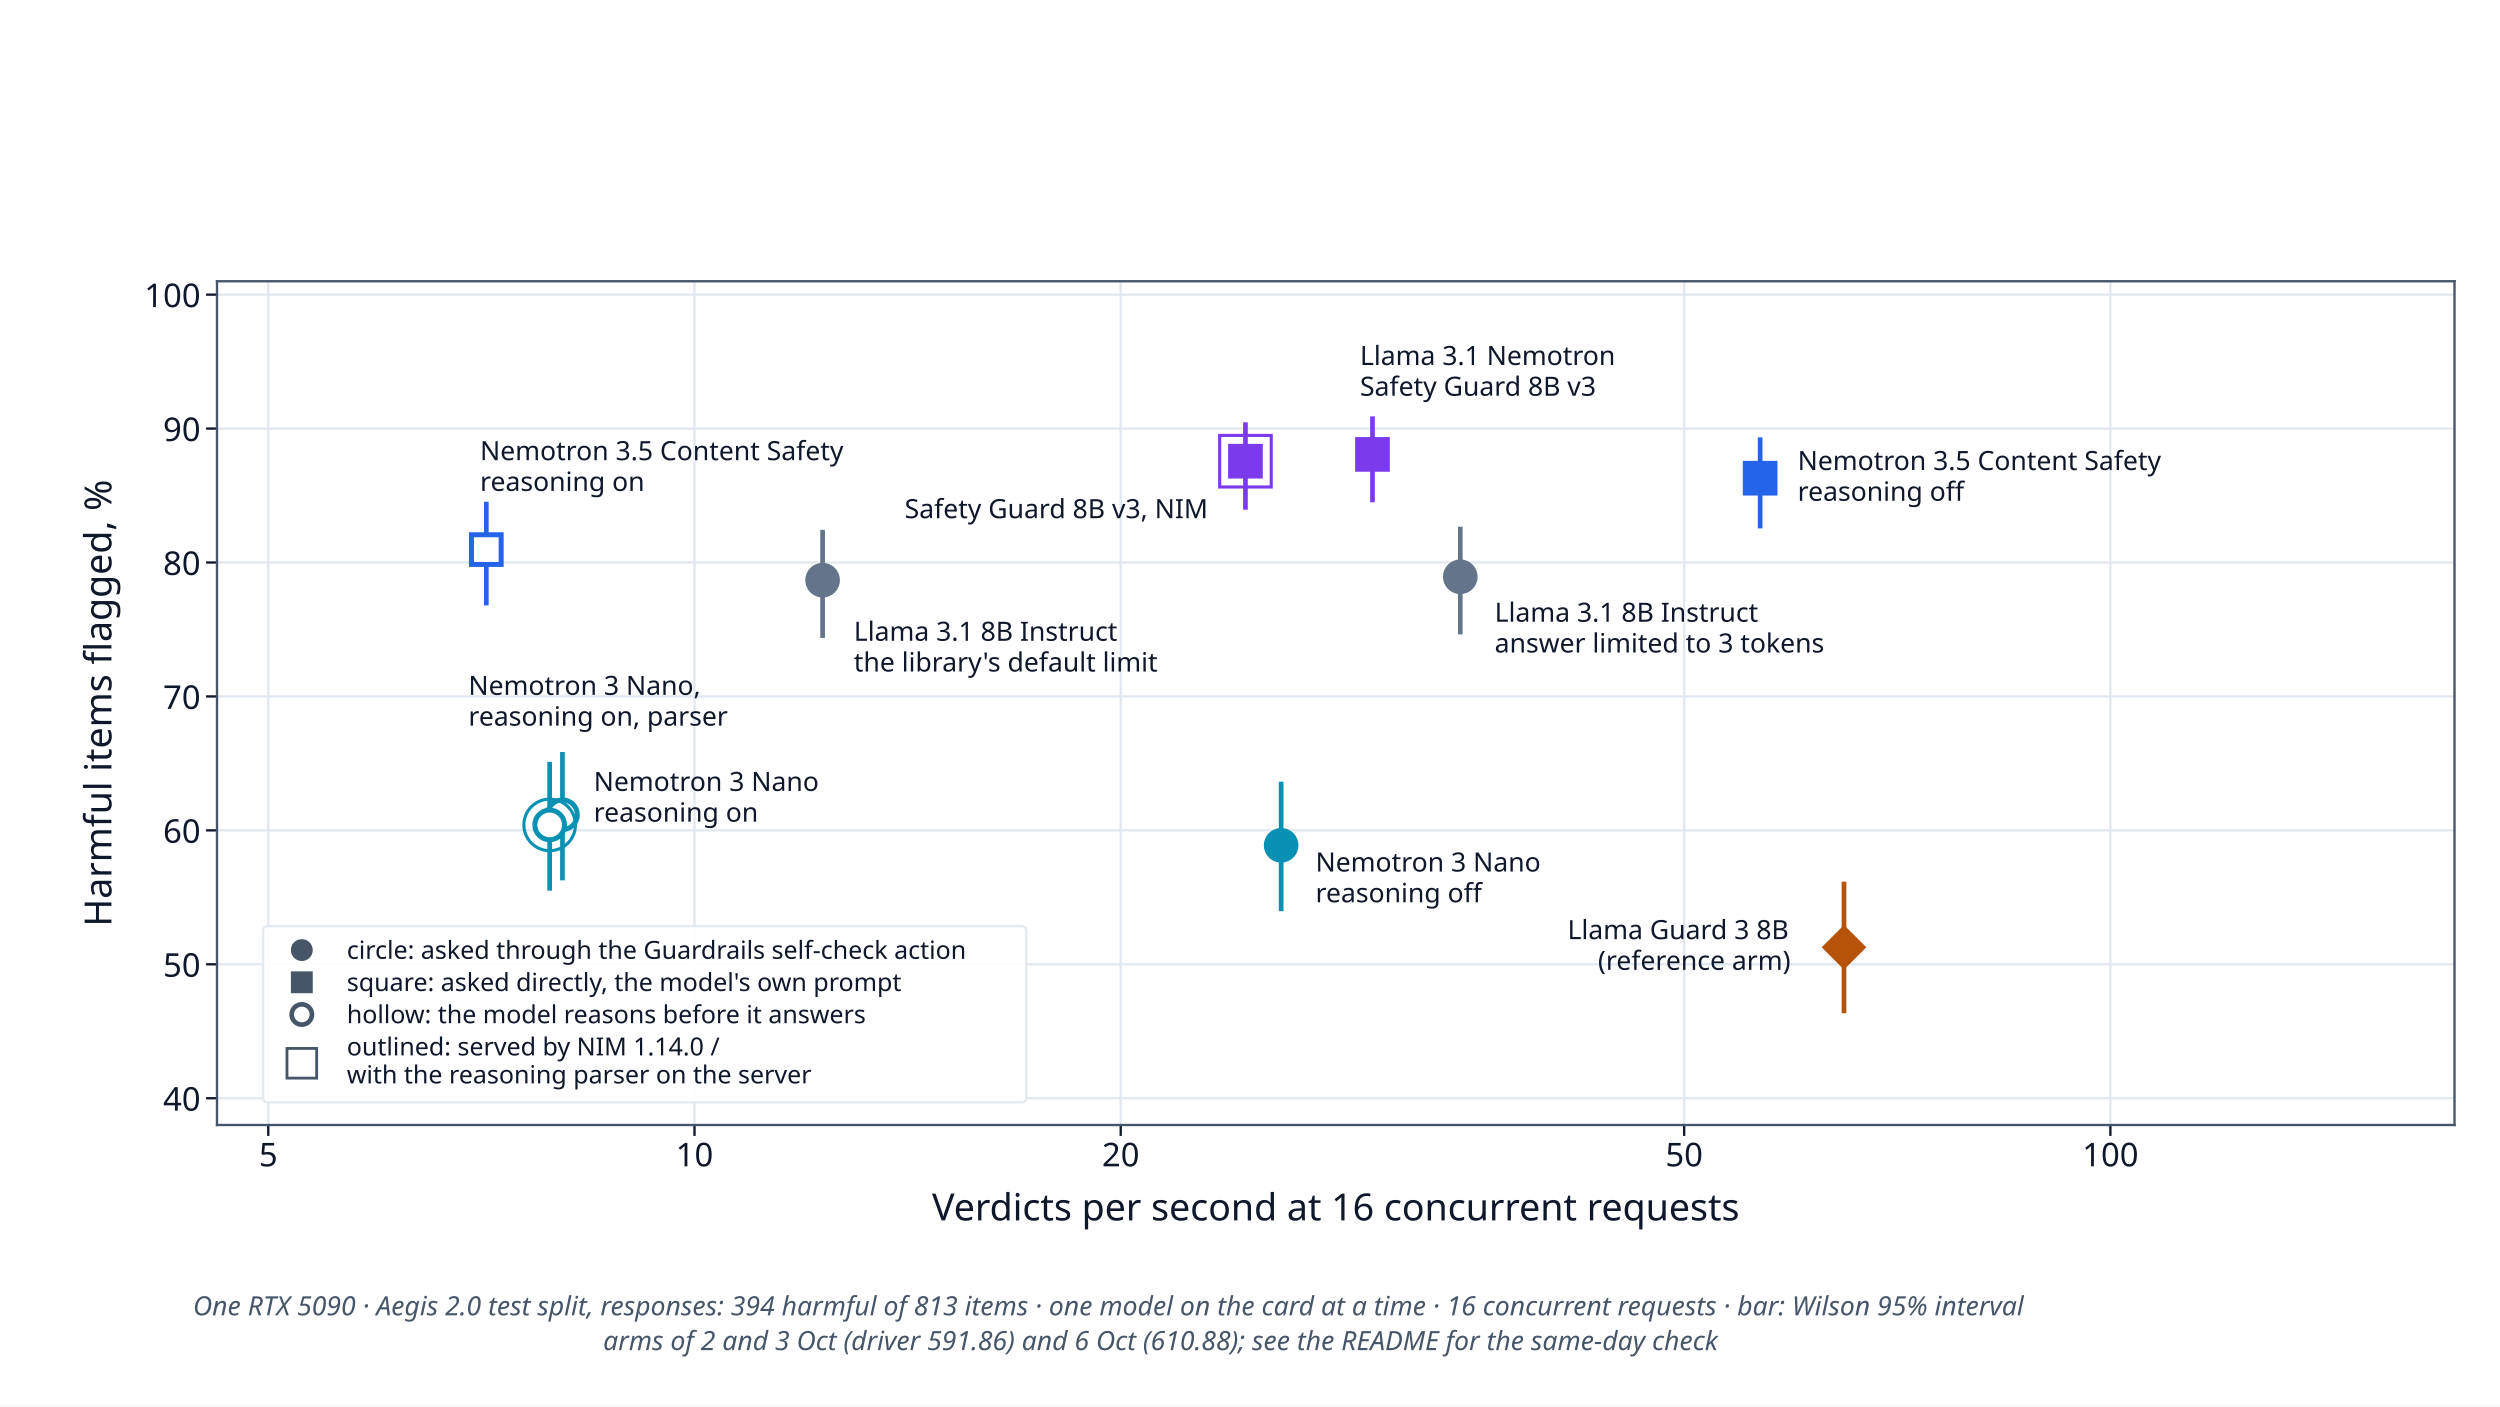
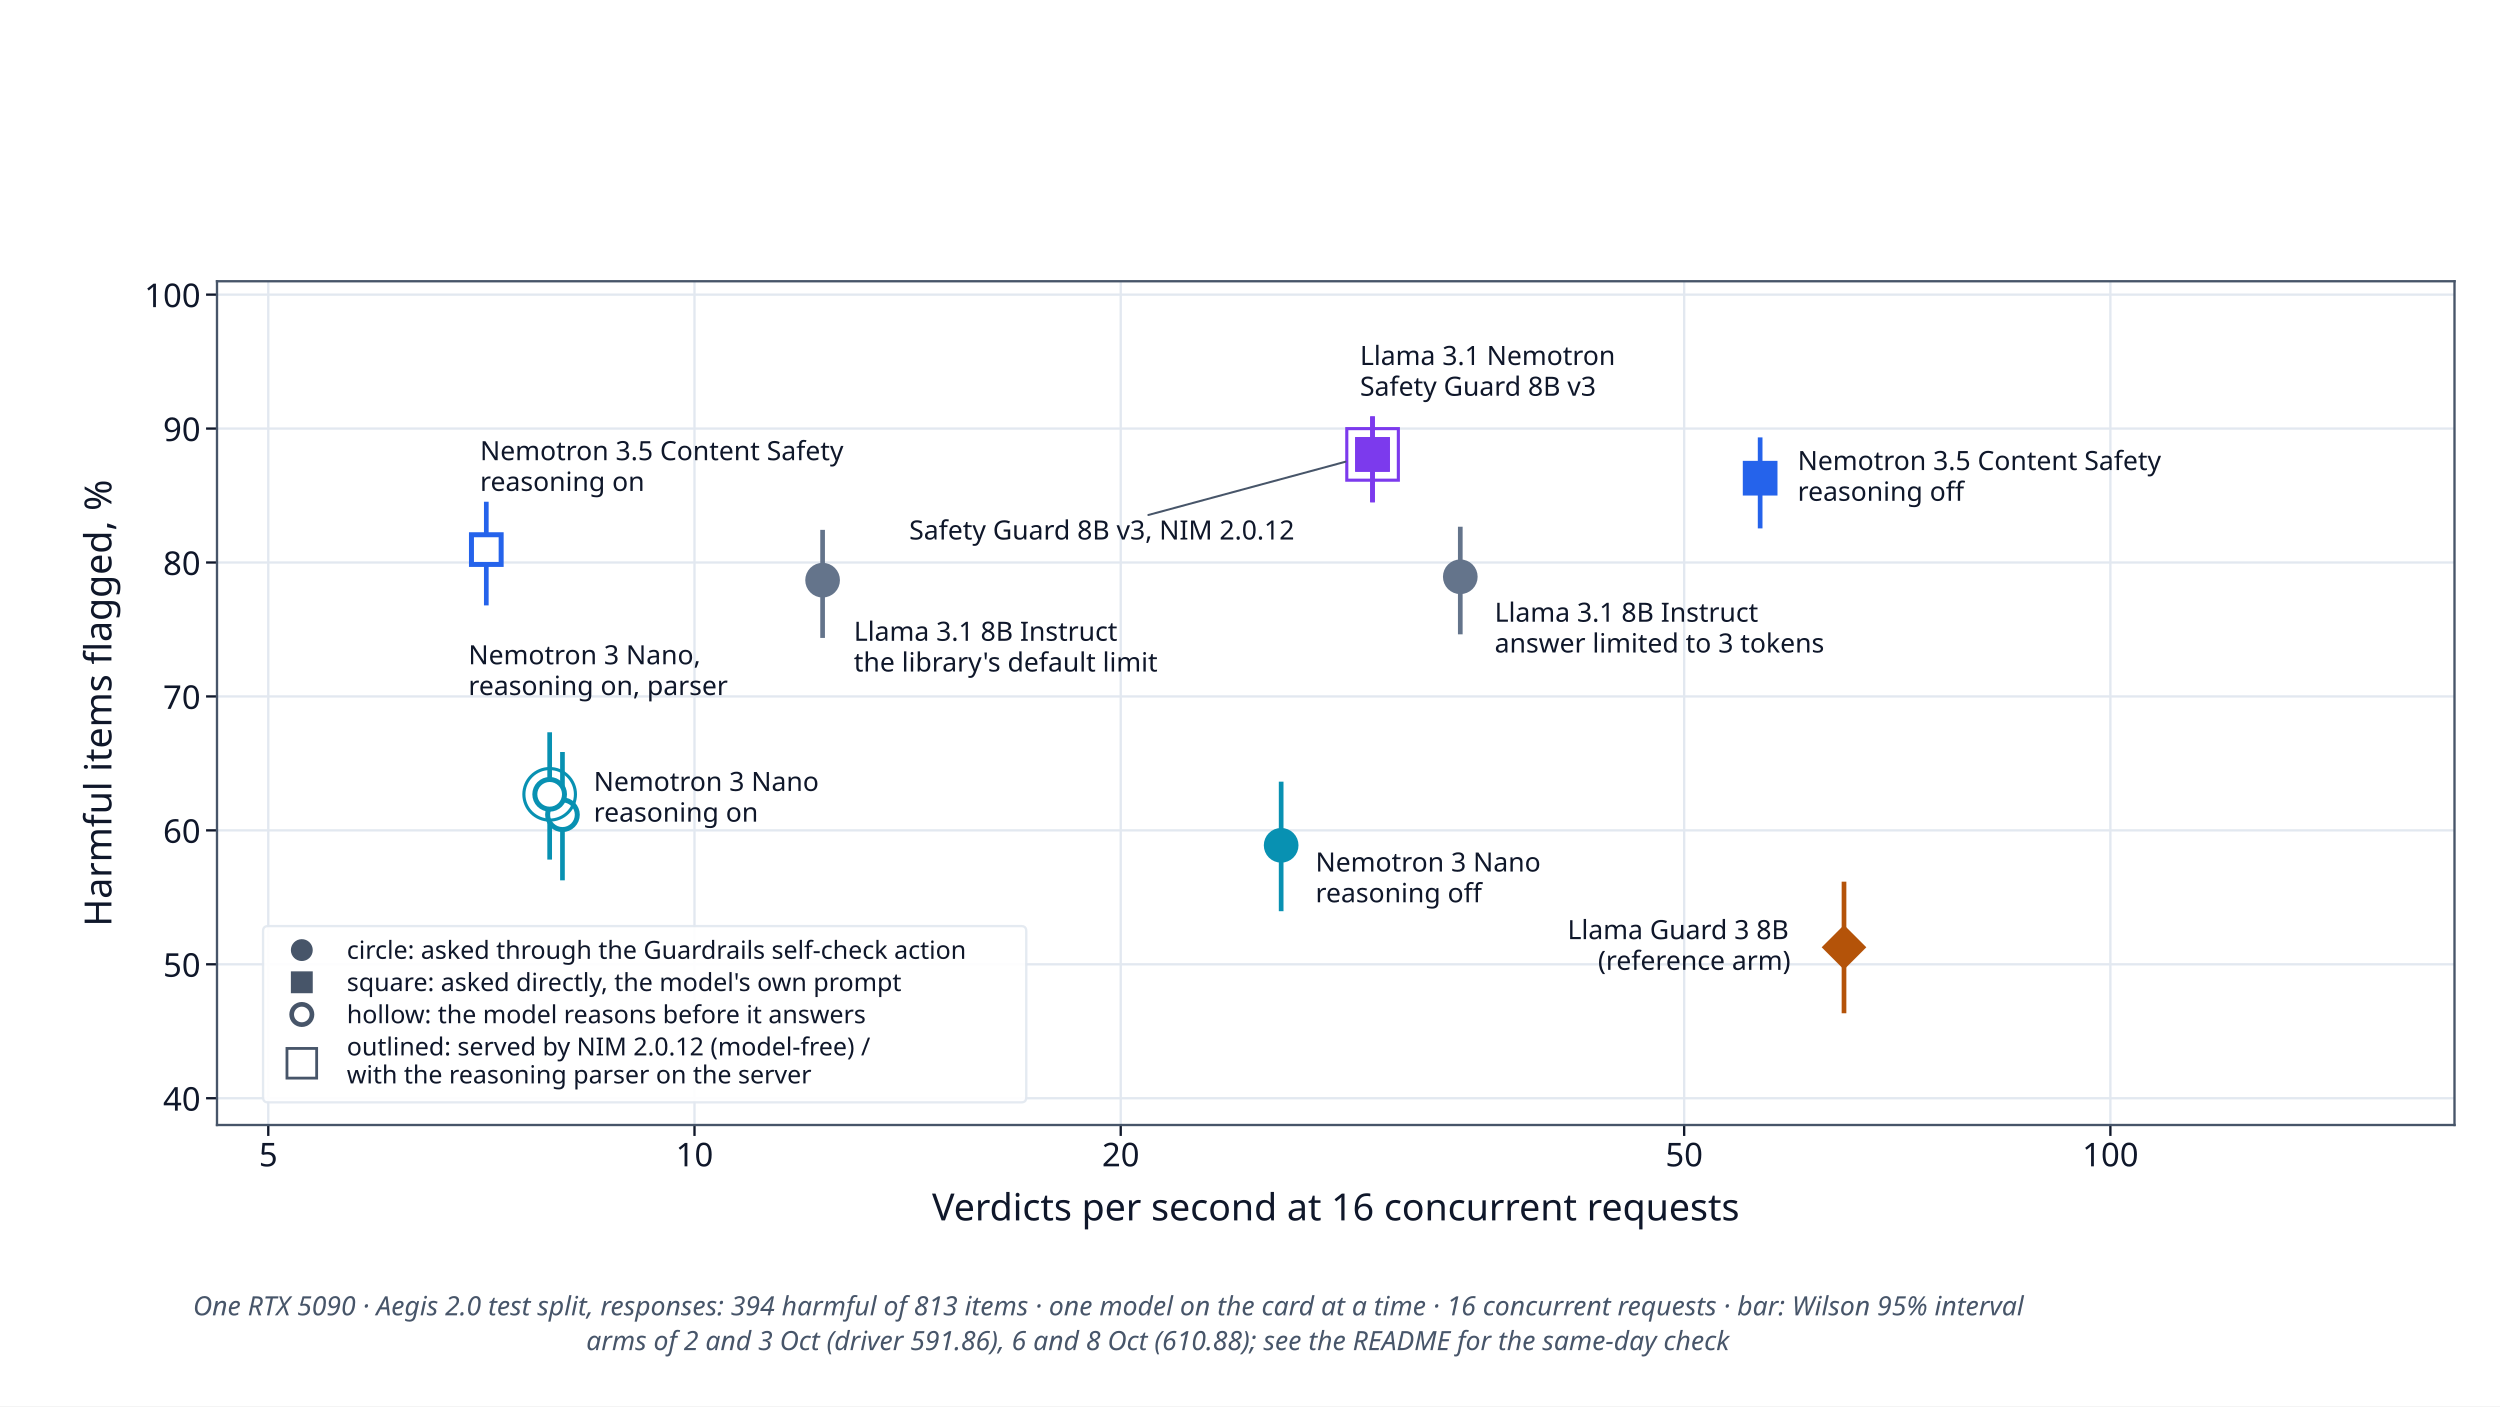
<svg xmlns="http://www.w3.org/2000/svg" xmlns:xlink="http://www.w3.org/1999/xlink" width="1600" height="900" viewBox="0 0 1600 900" version="1.1">
  <defs>
    <style type="text/css">*{stroke-linejoin: round; stroke-linecap: butt}</style>
  </defs>
  <g id="figure_1">
    <g id="patch_1">
      <path d="M 0 900  L 1600 900  L 1600 0  L 0 0  z " style="fill: #ffffff" />
    </g>
    <g id="axes_1">
      <g id="patch_2">
        <path d="M 138.88 720  L 1570.88 720  L 1570.88 180  L 138.88 180  z " style="fill: #ffffff" />
      </g>
      <g id="matplotlib.axis_1">
        <g id="xtick_1">
          <g id="line2d_1">
            <path d="M 171.694 720  L 171.694 180  " clip-path="url(#p97b2269379)" style="fill: none; stroke: #e2e8f0; stroke-width: 1.5; stroke-linecap: square" />
          </g>
          <g id="line2d_2">
            <defs>
              <path id="m2c2556c2d8" d="M 0 0  L 0 7  " style="stroke: #0f172a; stroke-width: 1.5" />
            </defs>
            <g>
              <use xlink:href="#m2c2556c2d8" x="171.694" y="720" style="fill: #0f172a; stroke: #0f172a; stroke-width: 1.5" />
            </g>
          </g>
          <g id="text_1">
            <text style="font-size: 21px; font-family: 'Space Grotesk', sans-serif; text-anchor: middle; fill: #0f172a" x="171.694" y="746.457" transform="rotate(-0 171.6943 746.4567)">5</text>
          </g>
        </g>
        <g id="xtick_2">
          <g id="line2d_3">
            <path d="M 444.478 720  L 444.478 180  " clip-path="url(#p97b2269379)" style="fill: none; stroke: #e2e8f0; stroke-width: 1.5; stroke-linecap: square" />
          </g>
          <g id="line2d_4">
            <g>
              <use xlink:href="#m2c2556c2d8" x="444.478" y="720" style="fill: #0f172a; stroke: #0f172a; stroke-width: 1.5" />
            </g>
          </g>
          <g id="text_2">
            <text style="font-size: 21px; font-family: 'Space Grotesk', sans-serif; text-anchor: middle; fill: #0f172a" x="444.478" y="746.457" transform="rotate(-0 444.4782 746.4567)">10</text>
          </g>
        </g>
        <g id="xtick_3">
          <g id="line2d_5">
            <path d="M 717.262 720  L 717.262 180  " clip-path="url(#p97b2269379)" style="fill: none; stroke: #e2e8f0; stroke-width: 1.5; stroke-linecap: square" />
          </g>
          <g id="line2d_6">
            <g>
              <use xlink:href="#m2c2556c2d8" x="717.262" y="720" style="fill: #0f172a; stroke: #0f172a; stroke-width: 1.5" />
            </g>
          </g>
          <g id="text_3">
            <text style="font-size: 21px; font-family: 'Space Grotesk', sans-serif; text-anchor: middle; fill: #0f172a" x="717.262" y="746.457" transform="rotate(-0 717.2621 746.4567)">20</text>
          </g>
        </g>
        <g id="xtick_4">
          <g id="line2d_7">
            <path d="M 1077.863 720  L 1077.863 180  " clip-path="url(#p97b2269379)" style="fill: none; stroke: #e2e8f0; stroke-width: 1.5; stroke-linecap: square" />
          </g>
          <g id="line2d_8">
            <g>
              <use xlink:href="#m2c2556c2d8" x="1077.863" y="720" style="fill: #0f172a; stroke: #0f172a; stroke-width: 1.5" />
            </g>
          </g>
          <g id="text_4">
            <text style="font-size: 21px; font-family: 'Space Grotesk', sans-serif; text-anchor: middle; fill: #0f172a" x="1077.863" y="746.457" transform="rotate(-0 1077.863 746.4567)">50</text>
          </g>
        </g>
        <g id="xtick_5">
          <g id="line2d_9">
            <path d="M 1350.647 720  L 1350.647 180  " clip-path="url(#p97b2269379)" style="fill: none; stroke: #e2e8f0; stroke-width: 1.5; stroke-linecap: square" />
          </g>
          <g id="line2d_10">
            <g>
              <use xlink:href="#m2c2556c2d8" x="1350.647" y="720" style="fill: #0f172a; stroke: #0f172a; stroke-width: 1.5" />
            </g>
          </g>
          <g id="text_5">
            <text style="font-size: 21px; font-family: 'Space Grotesk', sans-serif; text-anchor: middle; fill: #0f172a" x="1350.647" y="746.457" transform="rotate(-0 1350.647 746.4567)">100</text>
          </g>
        </g>
        <g id="text_6">
          <text style="font-size: 24px; font-family: 'Space Grotesk', sans-serif; text-anchor: middle; fill: #0f172a" x="854.88" y="781.06" transform="rotate(-0 854.88 781.0603)">Verdicts per second at 16 concurrent requests</text>
        </g>
      </g>
      <g id="matplotlib.axis_2">
        <g id="ytick_1">
          <g id="line2d_11">
            <path d="M 138.88 702.857  L 1570.88 702.857  " clip-path="url(#p97b2269379)" style="fill: none; stroke: #e2e8f0; stroke-width: 1.5; stroke-linecap: square" />
          </g>
          <g id="line2d_12">
            <defs>
              <path id="m90295307e1" d="M 0 0  L -7 0  " style="stroke: #0f172a; stroke-width: 1.5" />
            </defs>
            <g>
              <use xlink:href="#m90295307e1" x="138.88" y="702.857" style="fill: #0f172a; stroke: #0f172a; stroke-width: 1.5" />
            </g>
          </g>
          <g id="text_7">
            <text style="font-size: 21px; font-family: 'Space Grotesk', sans-serif; text-anchor: end; fill: #0f172a" x="128.38" y="710.836" transform="rotate(-0 128.38 710.8355)">40</text>
          </g>
        </g>
        <g id="ytick_2">
          <g id="line2d_13">
            <path d="M 138.88 617.143  L 1570.88 617.143  " clip-path="url(#p97b2269379)" style="fill: none; stroke: #e2e8f0; stroke-width: 1.5; stroke-linecap: square" />
          </g>
          <g id="line2d_14">
            <g>
              <use xlink:href="#m90295307e1" x="138.88" y="617.143" style="fill: #0f172a; stroke: #0f172a; stroke-width: 1.5" />
            </g>
          </g>
          <g id="text_8">
            <text style="font-size: 21px; font-family: 'Space Grotesk', sans-serif; text-anchor: end; fill: #0f172a" x="128.38" y="625.121" transform="rotate(-0 128.38 625.1212)">50</text>
          </g>
        </g>
        <g id="ytick_3">
          <g id="line2d_15">
            <path d="M 138.88 531.429  L 1570.88 531.429  " clip-path="url(#p97b2269379)" style="fill: none; stroke: #e2e8f0; stroke-width: 1.5; stroke-linecap: square" />
          </g>
          <g id="line2d_16">
            <g>
              <use xlink:href="#m90295307e1" x="138.88" y="531.429" style="fill: #0f172a; stroke: #0f172a; stroke-width: 1.5" />
            </g>
          </g>
          <g id="text_9">
            <text style="font-size: 21px; font-family: 'Space Grotesk', sans-serif; text-anchor: end; fill: #0f172a" x="128.38" y="539.407" transform="rotate(-0 128.38 539.4069)">60</text>
          </g>
        </g>
        <g id="ytick_4">
          <g id="line2d_17">
            <path d="M 138.88 445.714  L 1570.88 445.714  " clip-path="url(#p97b2269379)" style="fill: none; stroke: #e2e8f0; stroke-width: 1.5; stroke-linecap: square" />
          </g>
          <g id="line2d_18">
            <g>
              <use xlink:href="#m90295307e1" x="138.88" y="445.714" style="fill: #0f172a; stroke: #0f172a; stroke-width: 1.5" />
            </g>
          </g>
          <g id="text_10">
            <text style="font-size: 21px; font-family: 'Space Grotesk', sans-serif; text-anchor: end; fill: #0f172a" x="128.38" y="453.693" transform="rotate(-0 128.38 453.6926)">70</text>
          </g>
        </g>
        <g id="ytick_5">
          <g id="line2d_19">
            <path d="M 138.88 360  L 1570.88 360  " clip-path="url(#p97b2269379)" style="fill: none; stroke: #e2e8f0; stroke-width: 1.5; stroke-linecap: square" />
          </g>
          <g id="line2d_20">
            <g>
              <use xlink:href="#m90295307e1" x="138.88" y="360" style="fill: #0f172a; stroke: #0f172a; stroke-width: 1.5" />
            </g>
          </g>
          <g id="text_11">
            <text style="font-size: 21px; font-family: 'Space Grotesk', sans-serif; text-anchor: end; fill: #0f172a" x="128.38" y="367.978" transform="rotate(-0 128.38 367.9784)">80</text>
          </g>
        </g>
        <g id="ytick_6">
          <g id="line2d_21">
            <path d="M 138.88 274.286  L 1570.88 274.286  " clip-path="url(#p97b2269379)" style="fill: none; stroke: #e2e8f0; stroke-width: 1.5; stroke-linecap: square" />
          </g>
          <g id="line2d_22">
            <g>
              <use xlink:href="#m90295307e1" x="138.88" y="274.286" style="fill: #0f172a; stroke: #0f172a; stroke-width: 1.5" />
            </g>
          </g>
          <g id="text_12">
            <text style="font-size: 21px; font-family: 'Space Grotesk', sans-serif; text-anchor: end; fill: #0f172a" x="128.38" y="282.264" transform="rotate(-0 128.38 282.2641)">90</text>
          </g>
        </g>
        <g id="ytick_7">
          <g id="line2d_23">
            <path d="M 138.88 188.571  L 1570.88 188.571  " clip-path="url(#p97b2269379)" style="fill: none; stroke: #e2e8f0; stroke-width: 1.5; stroke-linecap: square" />
          </g>
          <g id="line2d_24">
            <g>
              <use xlink:href="#m90295307e1" x="138.88" y="188.571" style="fill: #0f172a; stroke: #0f172a; stroke-width: 1.5" />
            </g>
          </g>
          <g id="text_13">
            <text style="font-size: 21px; font-family: 'Space Grotesk', sans-serif; text-anchor: end; fill: #0f172a" x="128.38" y="196.55" transform="rotate(-0 128.38 196.5498)">100</text>
          </g>
        </g>
        <g id="text_14">
          <text style="font-size: 24px; font-family: 'Space Grotesk', sans-serif; text-anchor: middle; fill: #0f172a" x="71.305" y="450" transform="rotate(-90 71.305 450)">Harmful items flagged, %</text>
        </g>
      </g>
      <g id="line2d_25">
        <path d="M 934.585 405.961  L 934.585 337.103  " clip-path="url(#p97b2269379)" style="fill: none; stroke: #64748b; stroke-width: 3" />
      </g>
      <g id="line2d_26">
        <path d="M 526.463 408.264  L 526.463 339.109  " clip-path="url(#p97b2269379)" style="fill: none; stroke: #64748b; stroke-width: 3" />
      </g>
      <g id="line2d_27">
        <path d="M 359.975 563.405  L 359.975 481.286  " clip-path="url(#p97b2269379)" style="fill: none; stroke: #0891b2; stroke-width: 3" />
      </g>
      <g id="line2d_28">
        <path d="M 819.938 583.185  L 819.938 500.286  " clip-path="url(#p97b2269379)" style="fill: none; stroke: #0891b2; stroke-width: 3" />
      </g>
      <g id="line2d_29">
        <path d="M 1126.491 338.173  L 1126.491 279.931  " clip-path="url(#p97b2269379)" style="fill: none; stroke: #2563eb; stroke-width: 3" />
      </g>
      <g id="line2d_30">
        <path d="M 311.236 387.461  L 311.236 321.131  " clip-path="url(#p97b2269379)" style="fill: none; stroke: #2563eb; stroke-width: 3" />
      </g>
      <g id="line2d_31">
        <path d="M 878.387 321.452  L 878.387 266.489  " clip-path="url(#p97b2269379)" style="fill: none; stroke: #7c3aed; stroke-width: 3" />
      </g>
      <g id="line2d_32">
        <path d="M 1180.162 648.47  L 1180.162 564.271  " clip-path="url(#p97b2269379)" style="fill: none; stroke: #b45309; stroke-width: 3" />
      </g>
      <g id="line2d_33">
-         <path d="M 797.089 326.247  L 797.089 270.312  " clip-path="url(#p97b2269379)" style="fill: none; stroke: #7c3aed; stroke-width: 3" />
+         <path d="M 351.785 550.166  L 351.785 468.671  " clip-path="url(#p97b2269379)" style="fill: none; stroke: #0891b2; stroke-width: 3" />
      </g>
      <g id="line2d_34">
-         <path d="M 351.785 570.009  L 351.785 487.609  " clip-path="url(#p97b2269379)" style="fill: none; stroke: #0891b2; stroke-width: 3" />
+         <path d="M 878.446 321.452  L 878.446 266.489  " clip-path="url(#p97b2269379)" style="fill: none; stroke: #7c3aed; stroke-width: 3" />
      </g>
      <g id="patch_3">
        <path d="M 138.88 720  L 138.88 180  " style="fill: none; stroke: #475569; stroke-width: 1.5; stroke-linejoin: miter; stroke-linecap: square" />
      </g>
      <g id="patch_4">
        <path d="M 1570.88 720  L 1570.88 180  " style="fill: none; stroke: #475569; stroke-width: 1.5; stroke-linejoin: miter; stroke-linecap: square" />
      </g>
      <g id="patch_5">
        <path d="M 138.88 720  L 1570.88 720  " style="fill: none; stroke: #475569; stroke-width: 1.5; stroke-linejoin: miter; stroke-linecap: square" />
      </g>
      <g id="patch_6">
        <path d="M 138.88 180  L 1570.88 180  " style="fill: none; stroke: #475569; stroke-width: 1.5; stroke-linejoin: miter; stroke-linecap: square" />
      </g>
      <g id="line2d_35">
        <defs>
          <path id="m4cd215f87e" d="M 0 9.5  C 2.519 9.5 4.936 8.499 6.718 6.718  C 8.499 4.936 9.5 2.519 9.5 0  C 9.5 -2.519 8.499 -4.936 6.718 -6.718  C 4.936 -8.499 2.519 -9.5 0 -9.5  C -2.519 -9.5 -4.936 -8.499 -6.718 -6.718  C -8.499 -4.936 -9.5 -2.519 -9.5 0  C -9.5 2.519 -8.499 4.936 -6.718 6.718  C -4.936 8.499 -2.519 9.5 0 9.5  z " style="stroke: #64748b; stroke-width: 3.2" />
        </defs>
        <g clip-path="url(#p97b2269379)">
          <use xlink:href="#m4cd215f87e" x="934.585" y="369.137" style="fill: #64748b; stroke: #64748b; stroke-width: 3.2" />
        </g>
      </g>
      <g id="text_15">
        <text style="font-size: 17px; font-family: 'Space Grotesk', sans-serif; fill: #0f172a" transform="translate(956.5849 397.9194)">Llama 3.1 8B Instruct</text>
        <text style="font-size: 17px; font-family: 'Space Grotesk', sans-serif; fill: #0f172a" transform="translate(956.5849 417.6016)">answer limited to 3 tokens</text>
      </g>
      <g id="line2d_36">
        <g clip-path="url(#p97b2269379)">
          <use xlink:href="#m4cd215f87e" x="526.463" y="371.313" style="fill: #64748b; stroke: #64748b; stroke-width: 3.2" />
        </g>
      </g>
      <g id="text_16">
        <text style="font-size: 17px; font-family: 'Space Grotesk', sans-serif; fill: #0f172a" transform="translate(546.4631 410.0949)">Llama 3.1 8B Instruct</text>
        <text style="font-size: 17px; font-family: 'Space Grotesk', sans-serif; fill: #0f172a" transform="translate(546.4631 429.7771)">the library's default limit</text>
      </g>
      <g id="line2d_37">
        <defs>
          <path id="m36b922b8f1" d="M 0 9.5  C 2.519 9.5 4.936 8.499 6.718 6.718  C 8.499 4.936 9.5 2.519 9.5 0  C 9.5 -2.519 8.499 -4.936 6.718 -6.718  C 4.936 -8.499 2.519 -9.5 0 -9.5  C -2.519 -9.5 -4.936 -8.499 -6.718 -6.718  C -8.499 -4.936 -9.5 -2.519 -9.5 0  C -9.5 2.519 -8.499 4.936 -6.718 6.718  C -4.936 8.499 -2.519 9.5 0 9.5  z " style="stroke: #0891b2; stroke-width: 3.2" />
        </defs>
        <g clip-path="url(#p97b2269379)">
          <use xlink:href="#m36b922b8f1" x="359.975" y="521.421" style="fill: #ffffff; stroke: #0891b2; stroke-width: 3.2" />
        </g>
      </g>
      <g id="text_17">
        <text style="font-size: 17px; font-family: 'Space Grotesk', sans-serif; fill: #0f172a" transform="translate(379.9747 506.2037)">Nemotron 3 Nano</text>
        <text style="font-size: 17px; font-family: 'Space Grotesk', sans-serif; fill: #0f172a" transform="translate(379.9747 525.8859)">reasoning on</text>
      </g>
      <g id="line2d_38">
        <defs>
          <path id="mce63f2d6fa" d="M 0 9.5  C 2.519 9.5 4.936 8.499 6.718 6.718  C 8.499 4.936 9.5 2.519 9.5 0  C 9.5 -2.519 8.499 -4.936 6.718 -6.718  C 4.936 -8.499 2.519 -9.5 0 -9.5  C -2.519 -9.5 -4.936 -8.499 -6.718 -6.718  C -8.499 -4.936 -9.5 -2.519 -9.5 0  C -9.5 2.519 -8.499 4.936 -6.718 6.718  C -4.936 8.499 -2.519 9.5 0 9.5  z " style="stroke: #0891b2; stroke-width: 3.2" />
        </defs>
        <g clip-path="url(#p97b2269379)">
          <use xlink:href="#mce63f2d6fa" x="819.938" y="541.001" style="fill: #0891b2; stroke: #0891b2; stroke-width: 3.2" />
        </g>
      </g>
      <g id="text_18">
        <text style="font-size: 17px; font-family: 'Space Grotesk', sans-serif; fill: #0f172a" transform="translate(841.9383 557.7831)">Nemotron 3 Nano</text>
        <text style="font-size: 17px; font-family: 'Space Grotesk', sans-serif; fill: #0f172a" transform="translate(841.9383 577.4653)">reasoning off</text>
      </g>
      <g id="line2d_39">
        <defs>
          <path id="m3acf0d2640" d="M -9.5 9.5  L 9.5 9.5  L 9.5 -9.5  L -9.5 -9.5  z " style="stroke: #2563eb; stroke-width: 3.2; stroke-linejoin: miter" />
        </defs>
        <g clip-path="url(#p97b2269379)">
          <use xlink:href="#m3acf0d2640" x="1126.491" y="306.048" style="fill: #2563eb; stroke: #2563eb; stroke-width: 3.2; stroke-linejoin: miter" />
        </g>
      </g>
      <g id="text_19">
        <text style="font-size: 17px; font-family: 'Space Grotesk', sans-serif; fill: #0f172a" transform="translate(1150.491 300.8302)">Nemotron 3.5 Content Safety</text>
        <text style="font-size: 17px; font-family: 'Space Grotesk', sans-serif; fill: #0f172a" transform="translate(1150.491 320.5124)">reasoning off</text>
      </g>
      <g id="line2d_40">
        <defs>
          <path id="mfc27d1c7c5" d="M -9.5 9.5  L 9.5 9.5  L 9.5 -9.5  L -9.5 -9.5  z " style="stroke: #2563eb; stroke-width: 3.2; stroke-linejoin: miter" />
        </defs>
        <g clip-path="url(#p97b2269379)">
          <use xlink:href="#mfc27d1c7c5" x="311.236" y="351.733" style="fill: #ffffff; stroke: #2563eb; stroke-width: 3.2; stroke-linejoin: miter" />
        </g>
      </g>
      <g id="text_20">
        <text style="font-size: 17px; font-family: 'Space Grotesk', sans-serif; fill: #0f172a" transform="translate(307.2361 294.5155)">Nemotron 3.5 Content Safety</text>
        <text style="font-size: 17px; font-family: 'Space Grotesk', sans-serif; fill: #0f172a" transform="translate(307.2361 314.1977)">reasoning on</text>
      </g>
      <g id="line2d_41">
        <defs>
          <path id="m11b76abd32" d="M -9.5 9.5  L 9.5 9.5  L 9.5 -9.5  L -9.5 -9.5  z " style="stroke: #7c3aed; stroke-width: 3.2; stroke-linejoin: miter" />
        </defs>
        <g clip-path="url(#p97b2269379)">
          <use xlink:href="#m11b76abd32" x="878.387" y="290.819" style="fill: #7c3aed; stroke: #7c3aed; stroke-width: 3.2; stroke-linejoin: miter" />
        </g>
      </g>
      <g id="text_21">
        <text style="font-size: 17px; font-family: 'Space Grotesk', sans-serif; fill: #0f172a" transform="translate(870.3873 233.6018)">Llama 3.1 Nemotron</text>
        <text style="font-size: 17px; font-family: 'Space Grotesk', sans-serif; fill: #0f172a" transform="translate(870.3873 253.284)">Safety Guard 8B v3</text>
      </g>
      <g id="line2d_42">
        <defs>
          <path id="m6bb25801bf" d="M 0 12.021  L 12.021 0  L 0 -12.021  L -12.021 0  z " style="stroke: #b45309; stroke-width: 3.2; stroke-linejoin: miter" />
        </defs>
        <g clip-path="url(#p97b2269379)">
          <use xlink:href="#m6bb25801bf" x="1180.162" y="606.265" style="fill: #b45309; stroke: #b45309; stroke-width: 3.2; stroke-linejoin: miter" />
        </g>
      </g>
      <g id="text_22">
        <text style="font-size: 17px; font-family: 'Space Grotesk', sans-serif; fill: #0f172a" transform="translate(1003.221 601.0478)">Llama Guard 3 8B</text>
        <text style="font-size: 17px; font-family: 'Space Grotesk', sans-serif; fill: #0f172a" transform="translate(1022.667 620.7299)">(reference arm)</text>
      </g>
      <g id="line2d_43">
        <g clip-path="url(#p97b2269379)">
-           <use xlink:href="#m11b76abd32" x="797.089" y="295.17" style="fill: #7c3aed; stroke: #7c3aed; stroke-width: 3.2; stroke-linejoin: miter" />
+           <use xlink:href="#m36b922b8f1" x="351.785" y="508.368" style="fill: #ffffff; stroke: #0891b2; stroke-width: 3.2" />
        </g>
      </g>
      <g id="line2d_44">
        <defs>
+           <path id="m6e1c790b3b" d="M 0 16.5  C 4.376 16.5 8.573 14.761 11.667 11.667  C 14.761 8.573 16.5 4.376 16.5 0  C 16.5 -4.376 14.761 -8.573 11.667 -11.667  C 8.573 -14.761 4.376 -16.5 0 -16.5  C -4.376 -16.5 -8.573 -14.761 -11.667 -11.667  C -14.761 -8.573 -16.5 -4.376 -16.5 0  C -16.5 4.376 -14.761 8.573 -11.667 11.667  C -8.573 14.761 -4.376 16.5 0 16.5  z " style="stroke: #0891b2; stroke-width: 2" />
+         </defs>
+         <g clip-path="url(#p97b2269379)">
+           <use xlink:href="#m6e1c790b3b" x="351.785" y="508.368" style="fill-opacity: 0; stroke: #0891b2; stroke-width: 2" />
+         </g>
+       </g>
+       <g id="text_23">
+         <text style="font-size: 17px; font-family: 'Space Grotesk', sans-serif; fill: #0f172a" transform="translate(299.7853 425.1508)">Nemotron 3 Nano,</text>
+         <text style="font-size: 17px; font-family: 'Space Grotesk', sans-serif; fill: #0f172a" transform="translate(299.7853 444.8329)">reasoning on, parser</text>
+       </g>
+       <g id="line2d_45">
+         <g clip-path="url(#p97b2269379)">
+           <use xlink:href="#m11b76abd32" x="878.446" y="290.819" style="fill: #7c3aed; stroke: #7c3aed; stroke-width: 3.2; stroke-linejoin: miter" />
+         </g>
+       </g>
+       <g id="line2d_46">
+         <defs>
          <path id="m4248150de6" d="M -16.5 16.5  L 16.5 16.5  L 16.5 -16.5  L -16.5 -16.5  z " style="stroke: #7c3aed; stroke-width: 2; stroke-linejoin: miter" />
        </defs>
        <g clip-path="url(#p97b2269379)">
-           <use xlink:href="#m4248150de6" x="797.089" y="295.17" style="fill-opacity: 0; stroke: #7c3aed; stroke-width: 2; stroke-linejoin: miter" />
-         </g>
-       </g>
-       <g id="text_23">
-         <text style="font-size: 17px; font-family: 'Space Grotesk', sans-serif; text-anchor: end; fill: #0f172a" x="773.089" y="331.635" transform="rotate(-0 773.0888 331.6349)">Safety Guard 8B v3, NIM</text>
-       </g>
-       <g id="line2d_45">
-         <g clip-path="url(#p97b2269379)">
-           <use xlink:href="#m36b922b8f1" x="351.785" y="527.948" style="fill: #ffffff; stroke: #0891b2; stroke-width: 3.2" />
-         </g>
-       </g>
-       <g id="line2d_46">
-         <defs>
-           <path id="m6e1c790b3b" d="M 0 16.5  C 4.376 16.5 8.573 14.761 11.667 11.667  C 14.761 8.573 16.5 4.376 16.5 0  C 16.5 -4.376 14.761 -8.573 11.667 -11.667  C 8.573 -14.761 4.376 -16.5 0 -16.5  C -4.376 -16.5 -8.573 -14.761 -11.667 -11.667  C -14.761 -8.573 -16.5 -4.376 -16.5 0  C -16.5 4.376 -14.761 8.573 -11.667 11.667  C -8.573 14.761 -4.376 16.5 0 16.5  z " style="stroke: #0891b2; stroke-width: 2" />
-         </defs>
-         <g clip-path="url(#p97b2269379)">
-           <use xlink:href="#m6e1c790b3b" x="351.785" y="527.948" style="fill-opacity: 0; stroke: #0891b2; stroke-width: 2" />
-         </g>
+           <use xlink:href="#m4248150de6" x="878.446" y="290.819" style="fill-opacity: 0; stroke: #7c3aed; stroke-width: 2; stroke-linejoin: miter" />
+         </g>
+       </g>
+       <g id="patch_7">
+         <path d="M 734.961 329.583  Q 798.013 312.549 861.066 295.515  " style="fill: none; stroke: #475569; stroke-width: 1.3; stroke-linecap: round" />
      </g>
      <g id="text_24">
-         <text style="font-size: 17px; font-family: 'Space Grotesk', sans-serif; fill: #0f172a" transform="translate(299.7853 444.7302)">Nemotron 3 Nano,</text>
-         <text style="font-size: 17px; font-family: 'Space Grotesk', sans-serif; fill: #0f172a" transform="translate(299.7853 464.4123)">reasoning on, parser</text>
+         <text style="font-size: 17px; font-family: 'Space Grotesk', sans-serif; text-anchor: end; fill: #0f172a" x="828.446" y="345.284" transform="rotate(-0 828.4456 345.284)">Safety Guard 8B v3, NIM 2.0.12</text>
      </g>
      <g id="legend_1">
-         <g id="patch_7">
+         <g id="patch_8">
          <path d="M 171.56 705.52  L 653.6 705.52  Q 656.8 705.52 656.8 702.32  L 656.8 595.904  Q 656.8 592.703 653.6 592.703  L 171.56 592.703  Q 168.36 592.703 168.36 595.904  L 168.36 702.32  Q 168.36 705.52 171.56 705.52  z " style="fill: #ffffff; opacity: 0.92; stroke: #e2e8f0; stroke-width: 1.5; stroke-linejoin: miter" />
        </g>
        <g id="line2d_47">
          <defs>
            <path id="m9f82e47357" d="M 0 6.5  C 1.724 6.5 3.377 5.815 4.596 4.596  C 5.815 3.377 6.5 1.724 6.5 0  C 6.5 -1.724 5.815 -3.377 4.596 -4.596  C 3.377 -5.815 1.724 -6.5 0 -6.5  C -1.724 -6.5 -3.377 -5.815 -4.596 -4.596  C -5.815 -3.377 -6.5 -1.724 -6.5 0  C -6.5 1.724 -5.815 3.377 -4.596 4.596  C -3.377 5.815 -1.724 6.5 0 6.5  z " style="stroke: #475569" />
          </defs>
          <g>
            <use xlink:href="#m9f82e47357" x="193.16" y="608.061" style="fill: #475569; stroke: #475569" />
          </g>
        </g>
        <g id="text_25">
          <text style="font-size: 16px; font-family: 'Space Grotesk', sans-serif; text-anchor: start; fill: #0f172a" x="221.96" y="613.661" transform="rotate(-0 221.96 613.661)">circle: asked through the Guardrails self-check action</text>
        </g>
        <g id="line2d_48">
          <defs>
            <path id="m306c660dbb" d="M -6.5 6.5  L 6.5 6.5  L 6.5 -6.5  L -6.5 -6.5  z " style="stroke: #475569; stroke-linejoin: miter" />
          </defs>
          <g>
            <use xlink:href="#m306c660dbb" x="193.16" y="628.666" style="fill: #475569; stroke: #475569; stroke-linejoin: miter" />
          </g>
        </g>
        <g id="text_26">
          <text style="font-size: 16px; font-family: 'Space Grotesk', sans-serif; text-anchor: start; fill: #0f172a" x="221.96" y="634.266" transform="rotate(-0 221.96 634.266)">square: asked directly, the model's own prompt</text>
        </g>
        <g id="line2d_49">
          <defs>
            <path id="m85005f251f" d="M 0 6.5  C 1.724 6.5 3.377 5.815 4.596 4.596  C 5.815 3.377 6.5 1.724 6.5 0  C 6.5 -1.724 5.815 -3.377 4.596 -4.596  C 3.377 -5.815 1.724 -6.5 0 -6.5  C -1.724 -6.5 -3.377 -5.815 -4.596 -4.596  C -5.815 -3.377 -6.5 -1.724 -6.5 0  C -6.5 1.724 -5.815 3.377 -4.596 4.596  C -3.377 5.815 -1.724 6.5 0 6.5  z " style="stroke: #475569; stroke-width: 3" />
          </defs>
          <g>
            <use xlink:href="#m85005f251f" x="193.16" y="649.271" style="fill: #ffffff; stroke: #475569; stroke-width: 3" />
          </g>
        </g>
        <g id="text_27">
          <text style="font-size: 16px; font-family: 'Space Grotesk', sans-serif; text-anchor: start; fill: #0f172a" x="221.96" y="654.871" transform="rotate(-0 221.96 654.871)">hollow: the model reasons before it answers</text>
        </g>
        <g id="line2d_50">
          <defs>
            <path id="m70744583db" d="M -9.5 9.5  L 9.5 9.5  L 9.5 -9.5  L -9.5 -9.5  z " style="stroke: #475569; stroke-width: 1.8; stroke-linejoin: miter" />
          </defs>
          <g>
            <use xlink:href="#m70744583db" x="193.16" y="680.498" style="fill-opacity: 0; stroke: #475569; stroke-width: 1.8; stroke-linejoin: miter" />
          </g>
        </g>
        <g id="text_28">
-           <text style="font-size: 16px; font-family: 'Space Grotesk', sans-serif; fill: #0f172a" transform="translate(221.96 675.476)">outlined: served by NIM 1.14.0 /</text>
+           <text style="font-size: 16px; font-family: 'Space Grotesk', sans-serif; fill: #0f172a" transform="translate(221.96 675.476)">outlined: served by NIM 2.0.12 (model-free) /</text>
          <text style="font-size: 16px; font-family: 'Space Grotesk', sans-serif; fill: #0f172a" transform="translate(221.96 693.3925)">with the reasoning parser on the server</text>
        </g>
      </g>
    </g>
    <g id="text_29">
      <text style="font-style: italic; font-size: 17px; font-family: 'Space Grotesk', sans-serif; fill: #475569" transform="translate(123.5129 841.7989)">One RTX 5090 · Aegis 2.0 test split, responses: 394 harmful of 813 items · one model on the card at a time · 16 concurrent requests · bar: Wilson 95% interval</text>
-       <text style="font-style: italic; font-size: 17px; font-family: 'Space Grotesk', sans-serif; fill: #475569" transform="translate(385.9969 864.0645)">arms of 2 and 3 Oct (driver 591.86) and 6 Oct (610.88); see the README for the same-day check</text>
+       <text style="font-style: italic; font-size: 17px; font-family: 'Space Grotesk', sans-serif; fill: #475569" transform="translate(375.1859 864.0645)">arms of 2 and 3 Oct (driver 591.86), 6 and 8 Oct (610.88); see the README for the same-day check</text>
    </g>
  </g>
  <defs>
    <clipPath id="p97b2269379">
      <rect x="138.88" y="180" width="1432" height="540" />
    </clipPath>
  </defs>
</svg>
